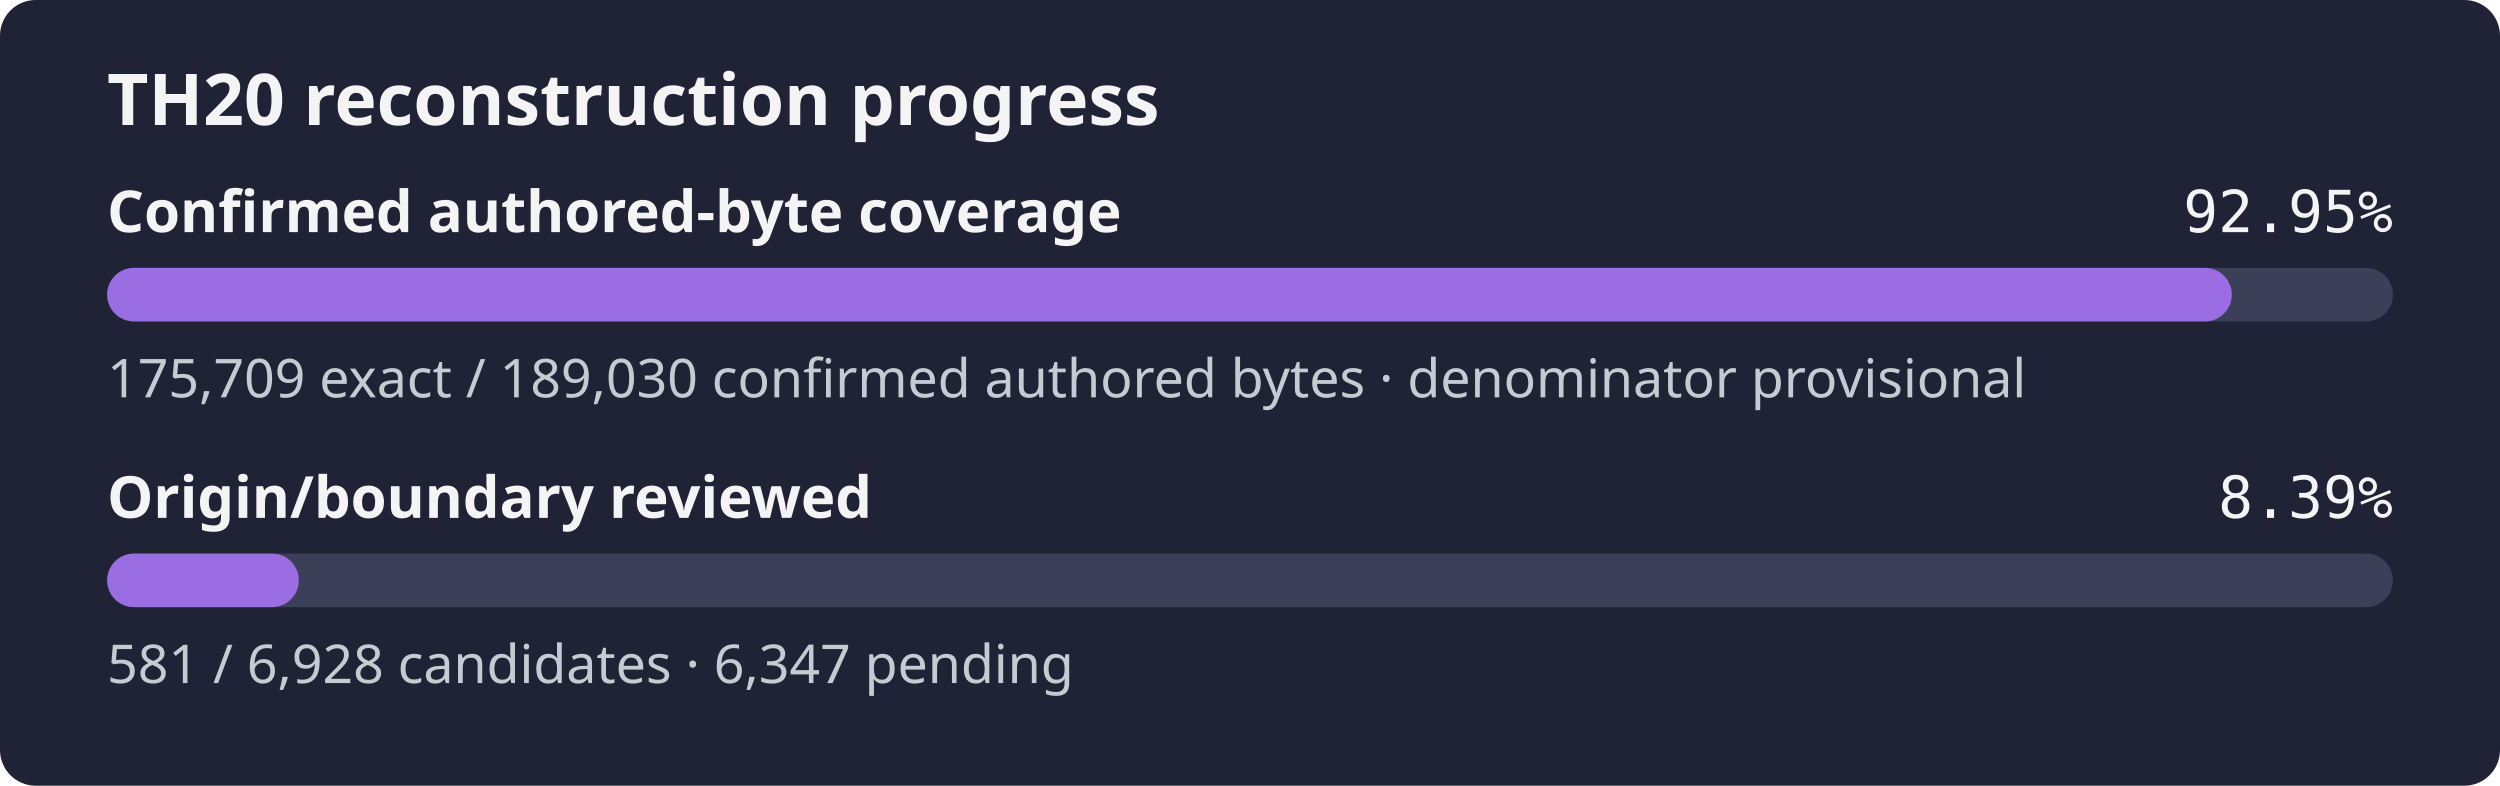
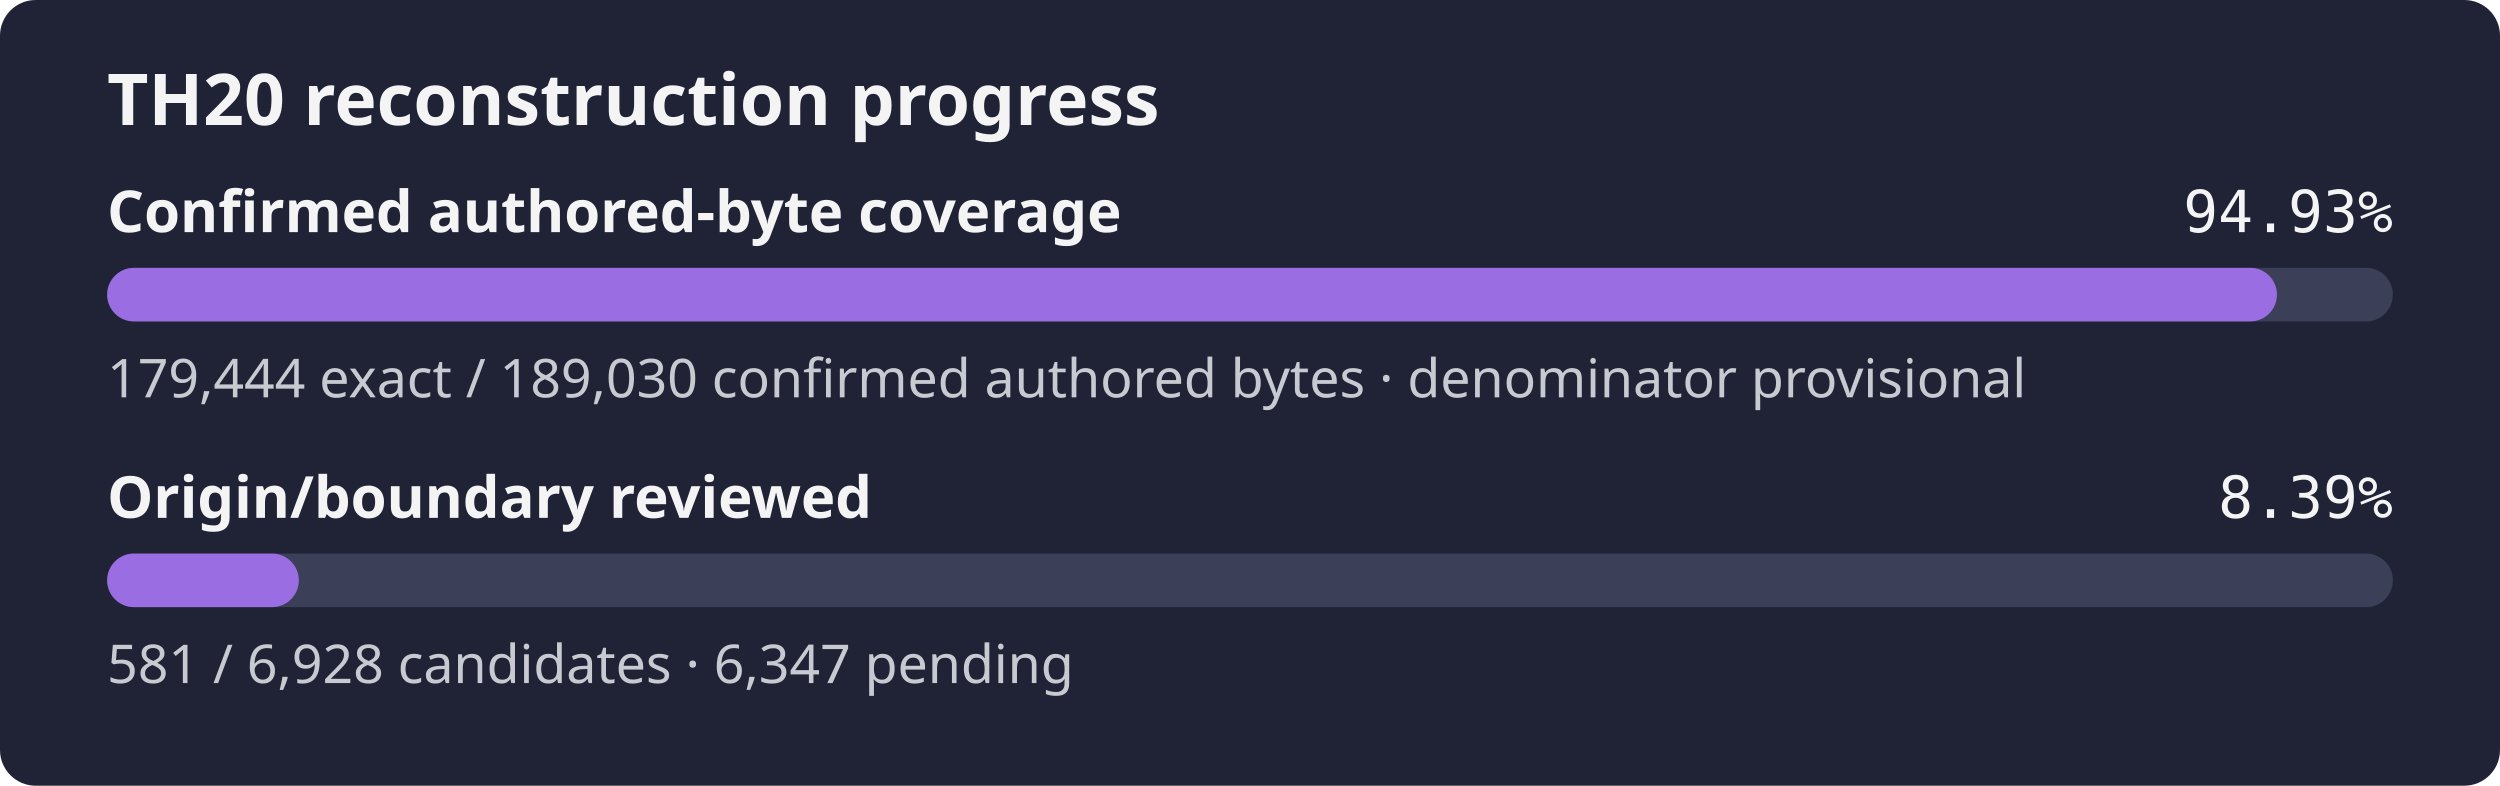
- <svg xmlns="http://www.w3.org/2000/svg" width="560" height="176" role="img" aria-label="TH20 reconstruction progress: 92.95% of the confirmed authored-byte set is exact, origin review 8.39%">
+ <svg xmlns="http://www.w3.org/2000/svg" width="560" height="176" role="img" aria-label="TH20 reconstruction progress: 94.93% of the confirmed authored-byte set is exact, origin review 8.39%">
  <rect width="560" height="176" rx="8" fill="#1f2335" />
  <text x="24" y="28" fill="#f4f4f5" font-family="sans-serif" font-size="16" font-weight="600">TH20 reconstruction progress</text>
  <text x="24" y="52" fill="#f4f4f5" font-family="sans-serif" font-size="13" font-weight="600">Confirmed authored-byte coverage</text>
-   <text x="536" y="52" fill="#f4f4f5" text-anchor="end" font-family="monospace" font-size="13">92.95%</text>
+   <text x="536" y="52" fill="#f4f4f5" text-anchor="end" font-family="monospace" font-size="13">94.93%</text>
  <rect x="24" y="60" width="512" height="12" rx="6" fill="#3b4058" />
-   <rect x="24" y="60" width="475.92" height="12" rx="6" fill="#9b6de3" />
-   <text x="24" y="89" fill="#c8cad2" font-family="sans-serif" font-size="12">175,709 exact / 189,030 confirmed authored bytes · denominator provisional</text>
+   <rect x="24" y="60" width="486.04" height="12" rx="6" fill="#9b6de3" />
+   <text x="24" y="89" fill="#c8cad2" font-family="sans-serif" font-size="12">179,444 exact / 189,030 confirmed authored bytes · denominator provisional</text>
  <text x="24" y="116" fill="#f4f4f5" font-family="sans-serif" font-size="13" font-weight="600">Origin/boundary reviewed</text>
  <text x="536" y="116" fill="#f4f4f5" text-anchor="end" font-family="monospace" font-size="13">8.39%</text>
  <rect x="24" y="124" width="512" height="12" rx="6" fill="#3b4058" />
  <rect x="24" y="124" width="42.94" height="12" rx="6" fill="#9b6de3" />
  <text x="24" y="153" fill="#c8cad2" font-family="sans-serif" font-size="12">581 / 6,928 candidates · 6,347 pending</text>
</svg>
